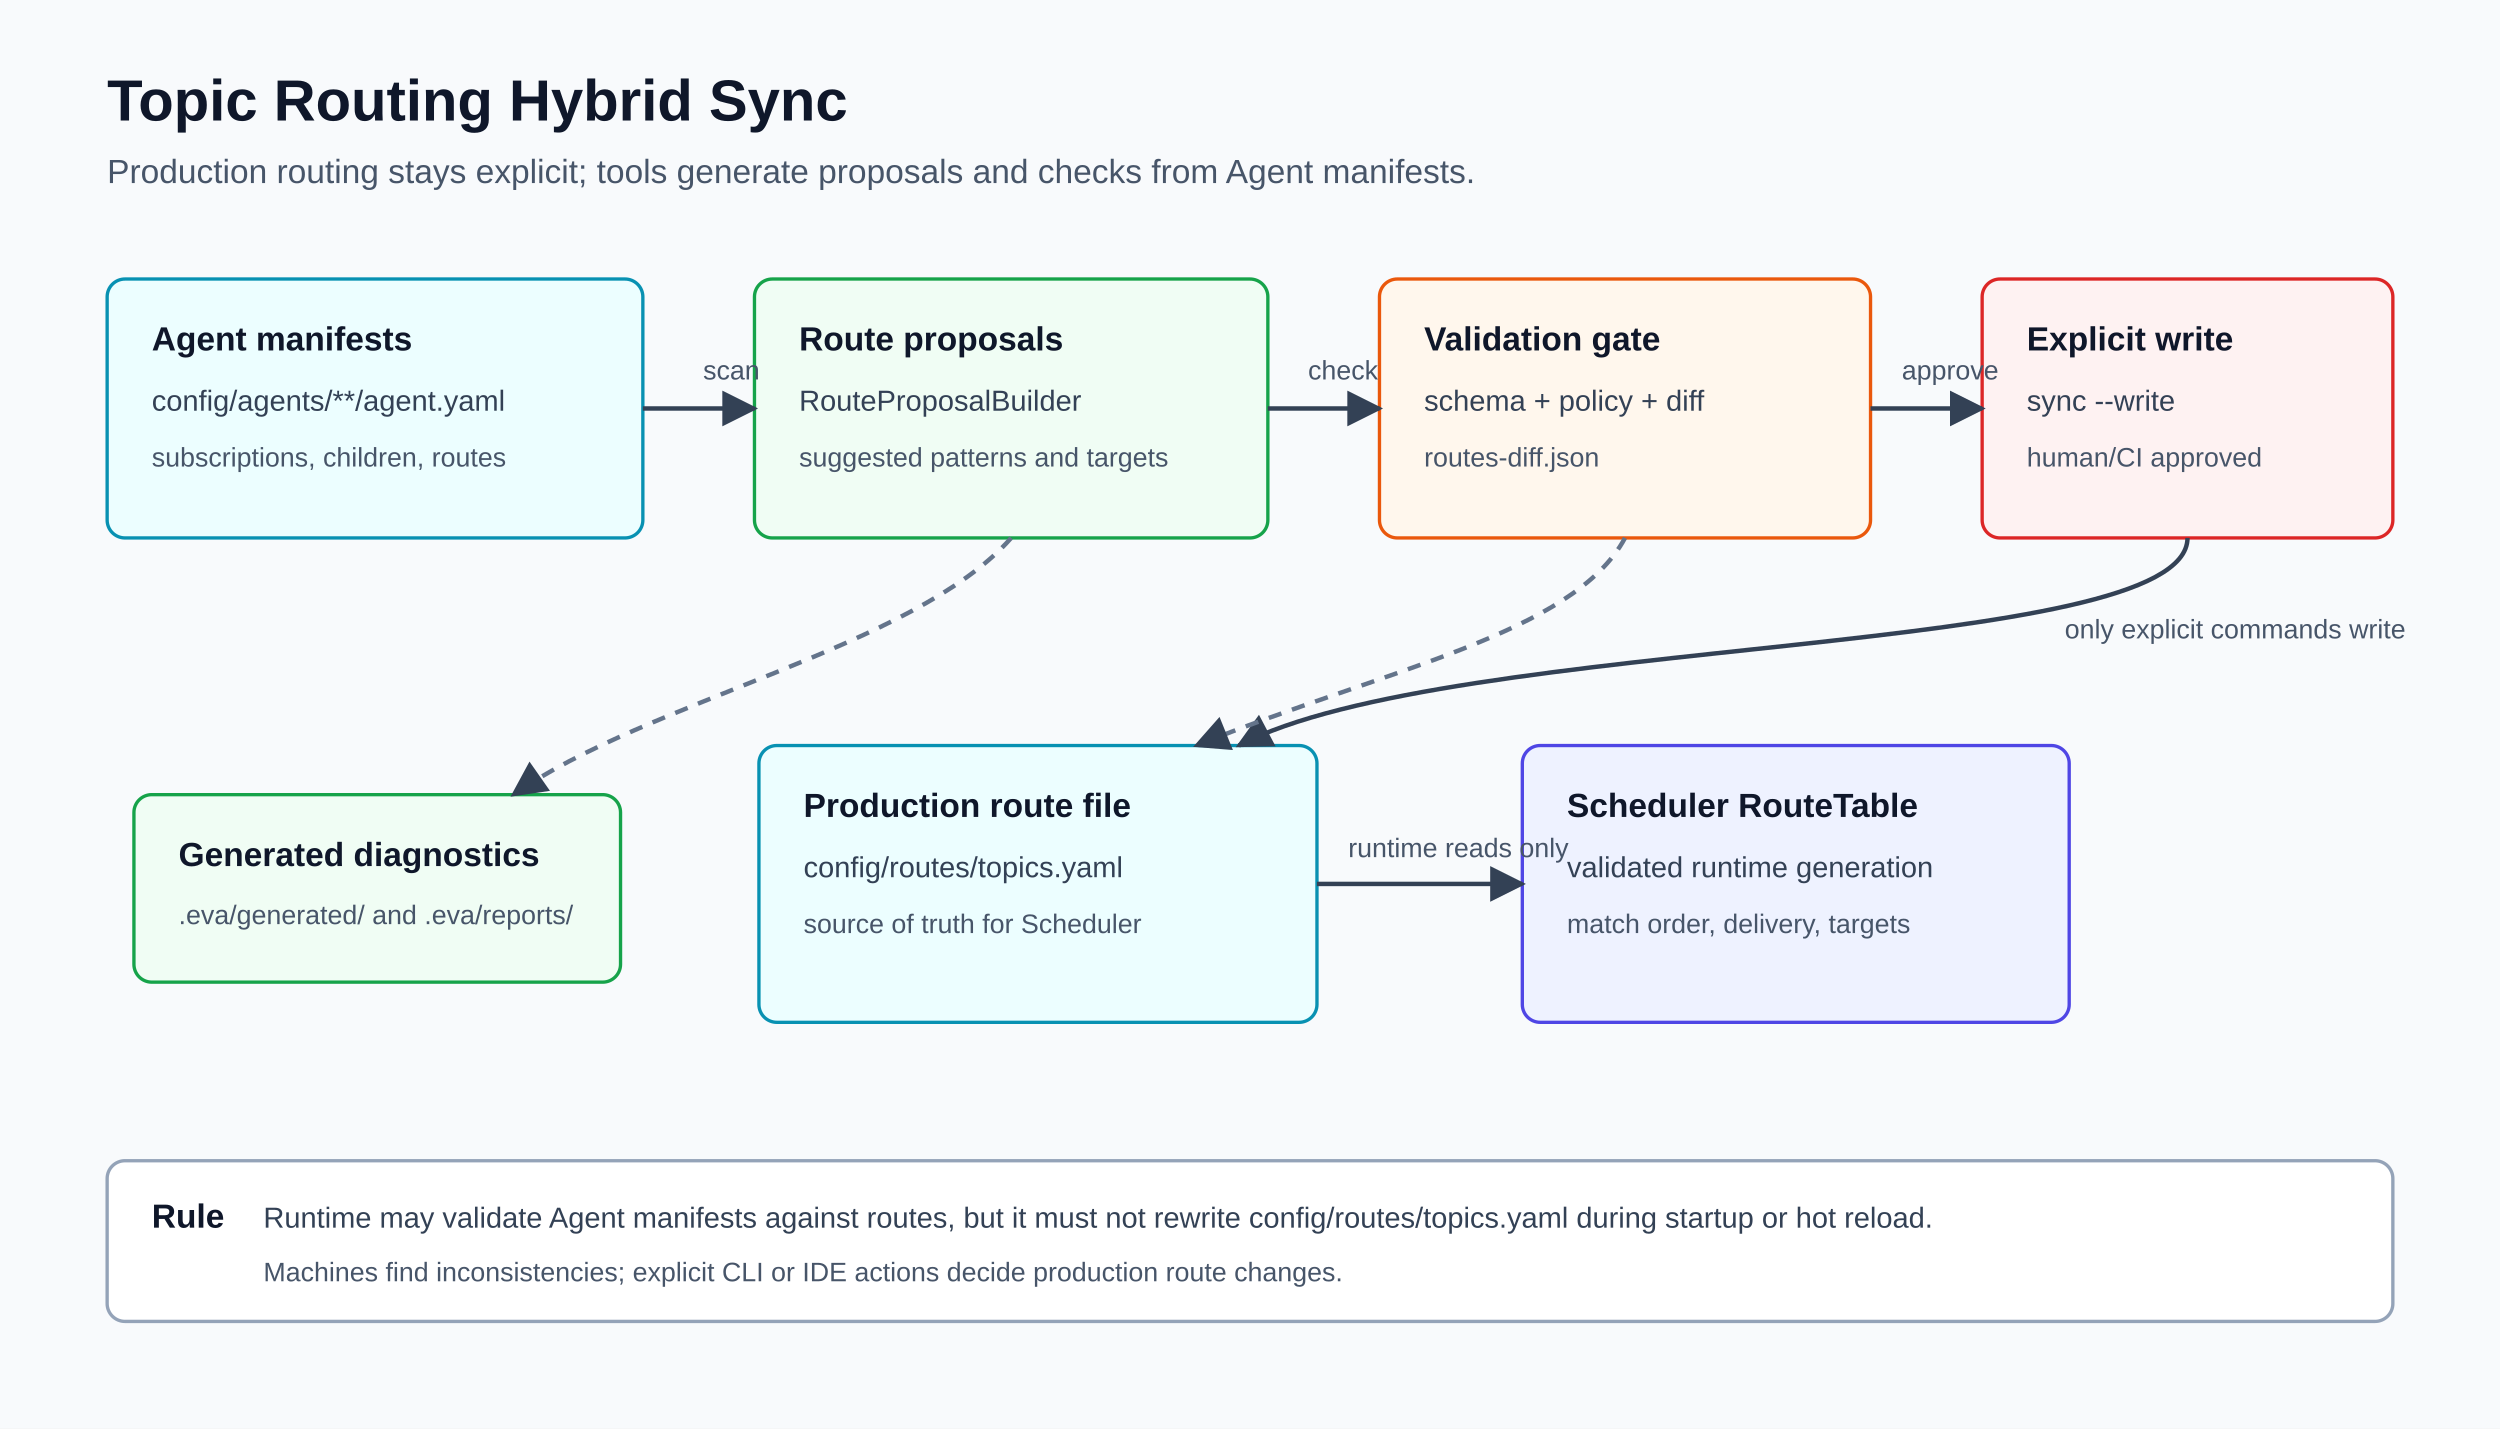
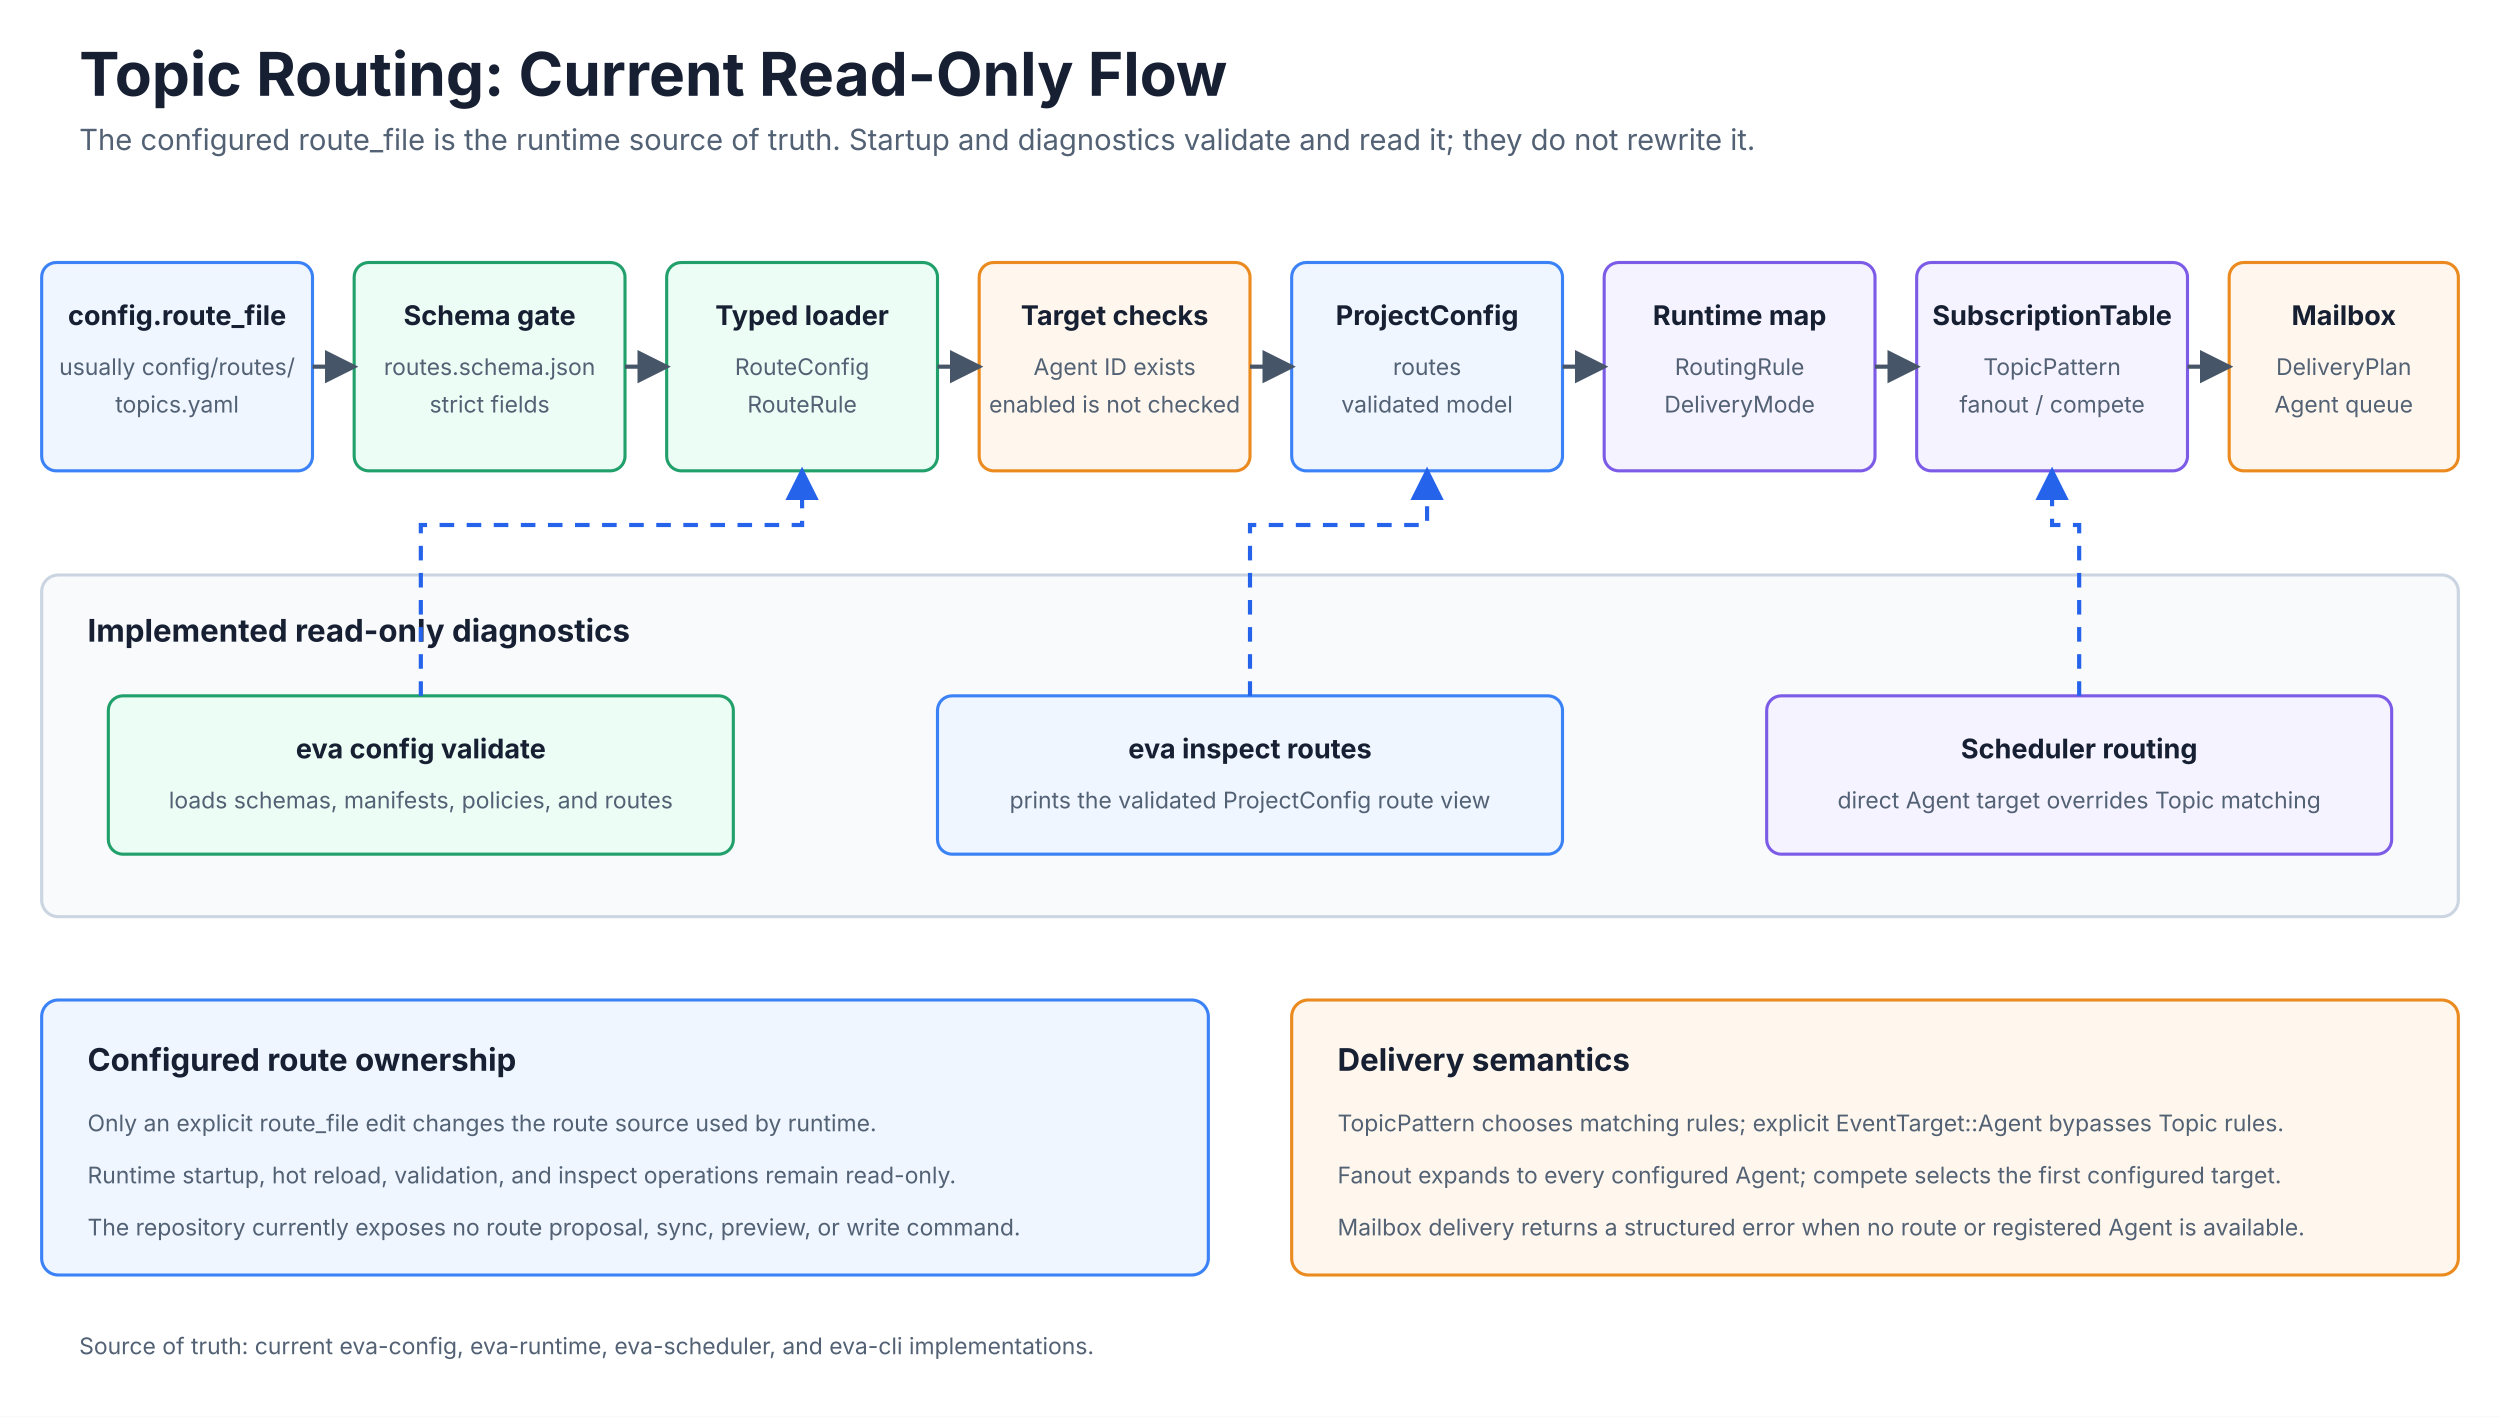
- <svg xmlns="http://www.w3.org/2000/svg" width="1120" height="640" viewBox="0 0 1120 640" role="img" aria-labelledby="title desc">
+ <svg xmlns="http://www.w3.org/2000/svg" width="1200" height="680" viewBox="0 0 1200 680" role="img" aria-labelledby="title desc">
  <defs>
-     <marker id="arrow" viewBox="0 0 10 10" refX="9" refY="5" markerWidth="8" markerHeight="8" orient="auto-start-reverse">
-       <path d="M 0 0 L 10 5 L 0 10 z" fill="#334155" />
+     <marker id="arrow" markerWidth="8" markerHeight="8" refX="7" refY="4" orient="auto">
+       <path d="M0 0L8 4L0 8Z" fill="#475569" />
+     </marker>
+     <marker id="arrow-blue" markerWidth="8" markerHeight="8" refX="7" refY="4" orient="auto">
+       <path d="M0 0L8 4L0 8Z" fill="#2563eb" />
    </marker>
    <style>
-       .bg { fill: #f8fafc; }
-       .title { font: 700 26px Arial, sans-serif; fill: #0f172a; }
-       .subtitle { font: 15px Arial, sans-serif; fill: #475569; }
-       .label { font: 700 15px Arial, sans-serif; fill: #0f172a; }
-       .text { font: 13px Arial, sans-serif; fill: #334155; }
-       .small { font: 12px Arial, sans-serif; fill: #475569; }
-       .box { fill: #ffffff; stroke: #94a3b8; stroke-width: 1.5; rx: 8; }
-       .source { fill: #ecfeff; stroke: #0891b2; }
-       .generated { fill: #f0fdf4; stroke: #16a34a; }
-       .gate { fill: #fff7ed; stroke: #ea580c; }
-       .runtime { fill: #eef2ff; stroke: #4f46e5; }
-       .warn { fill: #fef2f2; stroke: #dc2626; }
-       .line { stroke: #334155; stroke-width: 2; fill: none; marker-end: url(#arrow); }
-       .dash { stroke: #64748b; stroke-width: 2; fill: none; stroke-dasharray: 6 5; marker-end: url(#arrow); }
+       text{font-family:Inter,"Segoe UI","Microsoft YaHei",sans-serif;fill:#172033}.title{font-size:29px;font-weight:700}.subtitle{font-size:14px;fill:#526174}
+       .label{font-size:13px;font-weight:700}.small{font-size:11px;fill:#526174}.section{font-size:15px;font-weight:700}
+       .panel{fill:#f8fafc;stroke:#cbd5e1;stroke-width:1.5}.blue{fill:#eff6ff;stroke:#3b82f6;stroke-width:1.5}
+       .green{fill:#ecfdf5;stroke:#22a06b;stroke-width:1.5}.orange{fill:#fff7ed;stroke:#ea8a1f;stroke-width:1.5}
+       .purple{fill:#f5f3ff;stroke:#7c5ce7;stroke-width:1.5}.line{fill:none;stroke:#475569;stroke-width:2;marker-end:url(#arrow)}
+       .read{fill:none;stroke:#2563eb;stroke-width:2;stroke-dasharray:7 6;marker-end:url(#arrow-blue)}
    </style>
  </defs>
-   <rect class="bg" width="1120" height="640" />
-   <text class="title" x="48" y="54">Topic Routing Hybrid Sync</text>
-   <text class="subtitle" x="48" y="82">Production routing stays explicit; tools generate proposals and checks from Agent manifests.</text>
-   <rect class="box source" x="48" y="125" width="240" height="116" />
-   <text class="label" x="68" y="157">Agent manifests</text>
-   <text class="text" x="68" y="184">config/agents/**/agent.yaml</text>
-   <text class="small" x="68" y="209">subscriptions, children, routes</text>
-   <rect class="box generated" x="338" y="125" width="230" height="116" />
-   <text class="label" x="358" y="157">Route proposals</text>
-   <text class="text" x="358" y="184">RouteProposalBuilder</text>
-   <text class="small" x="358" y="209">suggested patterns and targets</text>
-   <rect class="box gate" x="618" y="125" width="220" height="116" />
-   <text class="label" x="638" y="157">Validation gate</text>
-   <text class="text" x="638" y="184">schema + policy + diff</text>
-   <text class="small" x="638" y="209">routes-diff.json</text>
-   <rect class="box warn" x="888" y="125" width="184" height="116" />
-   <text class="label" x="908" y="157">Explicit write</text>
-   <text class="text" x="908" y="184">sync --write</text>
-   <text class="small" x="908" y="209">human/CI approved</text>
-   <rect class="box source" x="340" y="334" width="250" height="124" />
-   <text class="label" x="360" y="366">Production route file</text>
-   <text class="text" x="360" y="393">config/routes/topics.yaml</text>
-   <text class="small" x="360" y="418">source of truth for Scheduler</text>
-   <rect class="box runtime" x="682" y="334" width="245" height="124" />
-   <text class="label" x="702" y="366">Scheduler RouteTable</text>
-   <text class="text" x="702" y="393">validated runtime generation</text>
-   <text class="small" x="702" y="418">match order, delivery, targets</text>
-   <rect class="box generated" x="60" y="356" width="218" height="84" />
-   <text class="label" x="80" y="388">Generated diagnostics</text>
-   <text class="small" x="80" y="414">.eva/generated/ and .eva/reports/</text>
-   <path class="line" d="M 288 183 L 338 183" />
-   <path class="line" d="M 568 183 L 618 183" />
-   <path class="line" d="M 838 183 L 888 183" />
-   <path class="line" d="M 980 241 C 980 295 650 284 555 334" />
-   <path class="line" d="M 590 396 L 682 396" />
-   <path class="dash" d="M 453 241 C 410 290 290 314 230 356" />
-   <path class="dash" d="M 728 241 C 705 284 620 300 536 334" />
-   <text class="small" x="315" y="170">scan</text>
-   <text class="small" x="586" y="170">check</text>
-   <text class="small" x="852" y="170">approve</text>
-   <text class="small" x="925" y="286">only explicit commands write</text>
-   <text class="small" x="604" y="384">runtime reads only</text>
-   <rect class="box" x="48" y="520" width="1024" height="72" />
-   <text class="label" x="68" y="550">Rule</text>
-   <text class="text" x="118" y="550">Runtime may validate Agent manifests against routes, but it must not rewrite config/routes/topics.yaml during startup or hot reload.</text>
-   <text class="small" x="118" y="574">Machines find inconsistencies; explicit CLI or IDE actions decide production route changes.</text>
+   <rect width="1200" height="680" fill="#ffffff" />
+   <text class="title" x="38" y="46">Topic Routing: Current Read-Only Flow</text>
+   <text class="subtitle" x="38" y="72">The configured route_file is the runtime source of truth. Startup and diagnostics validate and read it; they do not rewrite it.</text>
+   <g>
+     <rect class="blue" x="20" y="126" width="130" height="100" rx="7" />
+     <text class="label" x="85" y="156" text-anchor="middle">config.route_file</text>
+     <text class="small" x="85" y="180" text-anchor="middle">usually config/routes/</text>
+     <text class="small" x="85" y="198" text-anchor="middle">topics.yaml</text>
+     <rect class="green" x="170" y="126" width="130" height="100" rx="7" />
+     <text class="label" x="235" y="156" text-anchor="middle">Schema gate</text>
+     <text class="small" x="235" y="180" text-anchor="middle">routes.schema.json</text>
+     <text class="small" x="235" y="198" text-anchor="middle">strict fields</text>
+     <rect class="green" x="320" y="126" width="130" height="100" rx="7" />
+     <text class="label" x="385" y="156" text-anchor="middle">Typed loader</text>
+     <text class="small" x="385" y="180" text-anchor="middle">RouteConfig</text>
+     <text class="small" x="385" y="198" text-anchor="middle">RouteRule</text>
+     <rect class="orange" x="470" y="126" width="130" height="100" rx="7" />
+     <text class="label" x="535" y="156" text-anchor="middle">Target checks</text>
+     <text class="small" x="535" y="180" text-anchor="middle">Agent ID exists</text>
+     <text class="small" x="535" y="198" text-anchor="middle">enabled is not checked</text>
+     <rect class="blue" x="620" y="126" width="130" height="100" rx="7" />
+     <text class="label" x="685" y="156" text-anchor="middle">ProjectConfig</text>
+     <text class="small" x="685" y="180" text-anchor="middle">routes</text>
+     <text class="small" x="685" y="198" text-anchor="middle">validated model</text>
+     <rect class="purple" x="770" y="126" width="130" height="100" rx="7" />
+     <text class="label" x="835" y="156" text-anchor="middle">Runtime map</text>
+     <text class="small" x="835" y="180" text-anchor="middle">RoutingRule</text>
+     <text class="small" x="835" y="198" text-anchor="middle">DeliveryMode</text>
+     <rect class="purple" x="920" y="126" width="130" height="100" rx="7" />
+     <text class="label" x="985" y="156" text-anchor="middle">SubscriptionTable</text>
+     <text class="small" x="985" y="180" text-anchor="middle">TopicPattern</text>
+     <text class="small" x="985" y="198" text-anchor="middle">fanout / compete</text>
+     <rect class="orange" x="1070" y="126" width="110" height="100" rx="7" />
+     <text class="label" x="1125" y="156" text-anchor="middle">Mailbox</text>
+     <text class="small" x="1125" y="180" text-anchor="middle">DeliveryPlan</text>
+     <text class="small" x="1125" y="198" text-anchor="middle">Agent queue</text>
+     <path class="line" d="M150 176H170" />
+     <path class="line" d="M300 176H320" />
+     <path class="line" d="M450 176H470" />
+     <path class="line" d="M600 176H620" />
+     <path class="line" d="M750 176H770" />
+     <path class="line" d="M900 176H920" />
+     <path class="line" d="M1050 176H1070" />
+   </g>
+   <rect class="panel" x="20" y="276" width="1160" height="164" rx="8" />
+   <text class="section" x="42" y="308">Implemented read-only diagnostics</text>
+   <rect class="green" x="52" y="334" width="300" height="76" rx="7" />
+   <text class="label" x="202" y="364" text-anchor="middle">eva config validate</text>
+   <text class="small" x="202" y="388" text-anchor="middle">loads schemas, manifests, policies, and routes</text>
+   <rect class="blue" x="450" y="334" width="300" height="76" rx="7" />
+   <text class="label" x="600" y="364" text-anchor="middle">eva inspect routes</text>
+   <text class="small" x="600" y="388" text-anchor="middle">prints the validated ProjectConfig route view</text>
+   <rect class="purple" x="848" y="334" width="300" height="76" rx="7" />
+   <text class="label" x="998" y="364" text-anchor="middle">Scheduler routing</text>
+   <text class="small" x="998" y="388" text-anchor="middle">direct Agent target overrides Topic matching</text>
+   <path class="read" d="M202 334V252H385V226" />
+   <path class="read" d="M600 334V252H685V226" />
+   <path class="read" d="M998 334V252H985V226" />
+   <rect class="blue" x="20" y="480" width="560" height="132" rx="8" />
+   <text class="section" x="42" y="514">Configured route ownership</text>
+   <text class="small" x="42" y="543">Only an explicit route_file edit changes the route source used by runtime.</text>
+   <text class="small" x="42" y="568">Runtime startup, hot reload, validation, and inspect operations remain read-only.</text>
+   <text class="small" x="42" y="593">The repository currently exposes no route proposal, sync, preview, or write command.</text>
+   <rect class="orange" x="620" y="480" width="560" height="132" rx="8" />
+   <text class="section" x="642" y="514">Delivery semantics</text>
+   <text class="small" x="642" y="543">TopicPattern chooses matching rules; explicit EventTarget::Agent bypasses Topic rules.</text>
+   <text class="small" x="642" y="568">Fanout expands to every configured Agent; compete selects the first configured target.</text>
+   <text class="small" x="642" y="593">Mailbox delivery returns a structured error when no route or registered Agent is available.</text>
+   <text class="small" x="38" y="650">Source of truth: current eva-config, eva-runtime, eva-scheduler, and eva-cli implementations.</text>
</svg>
